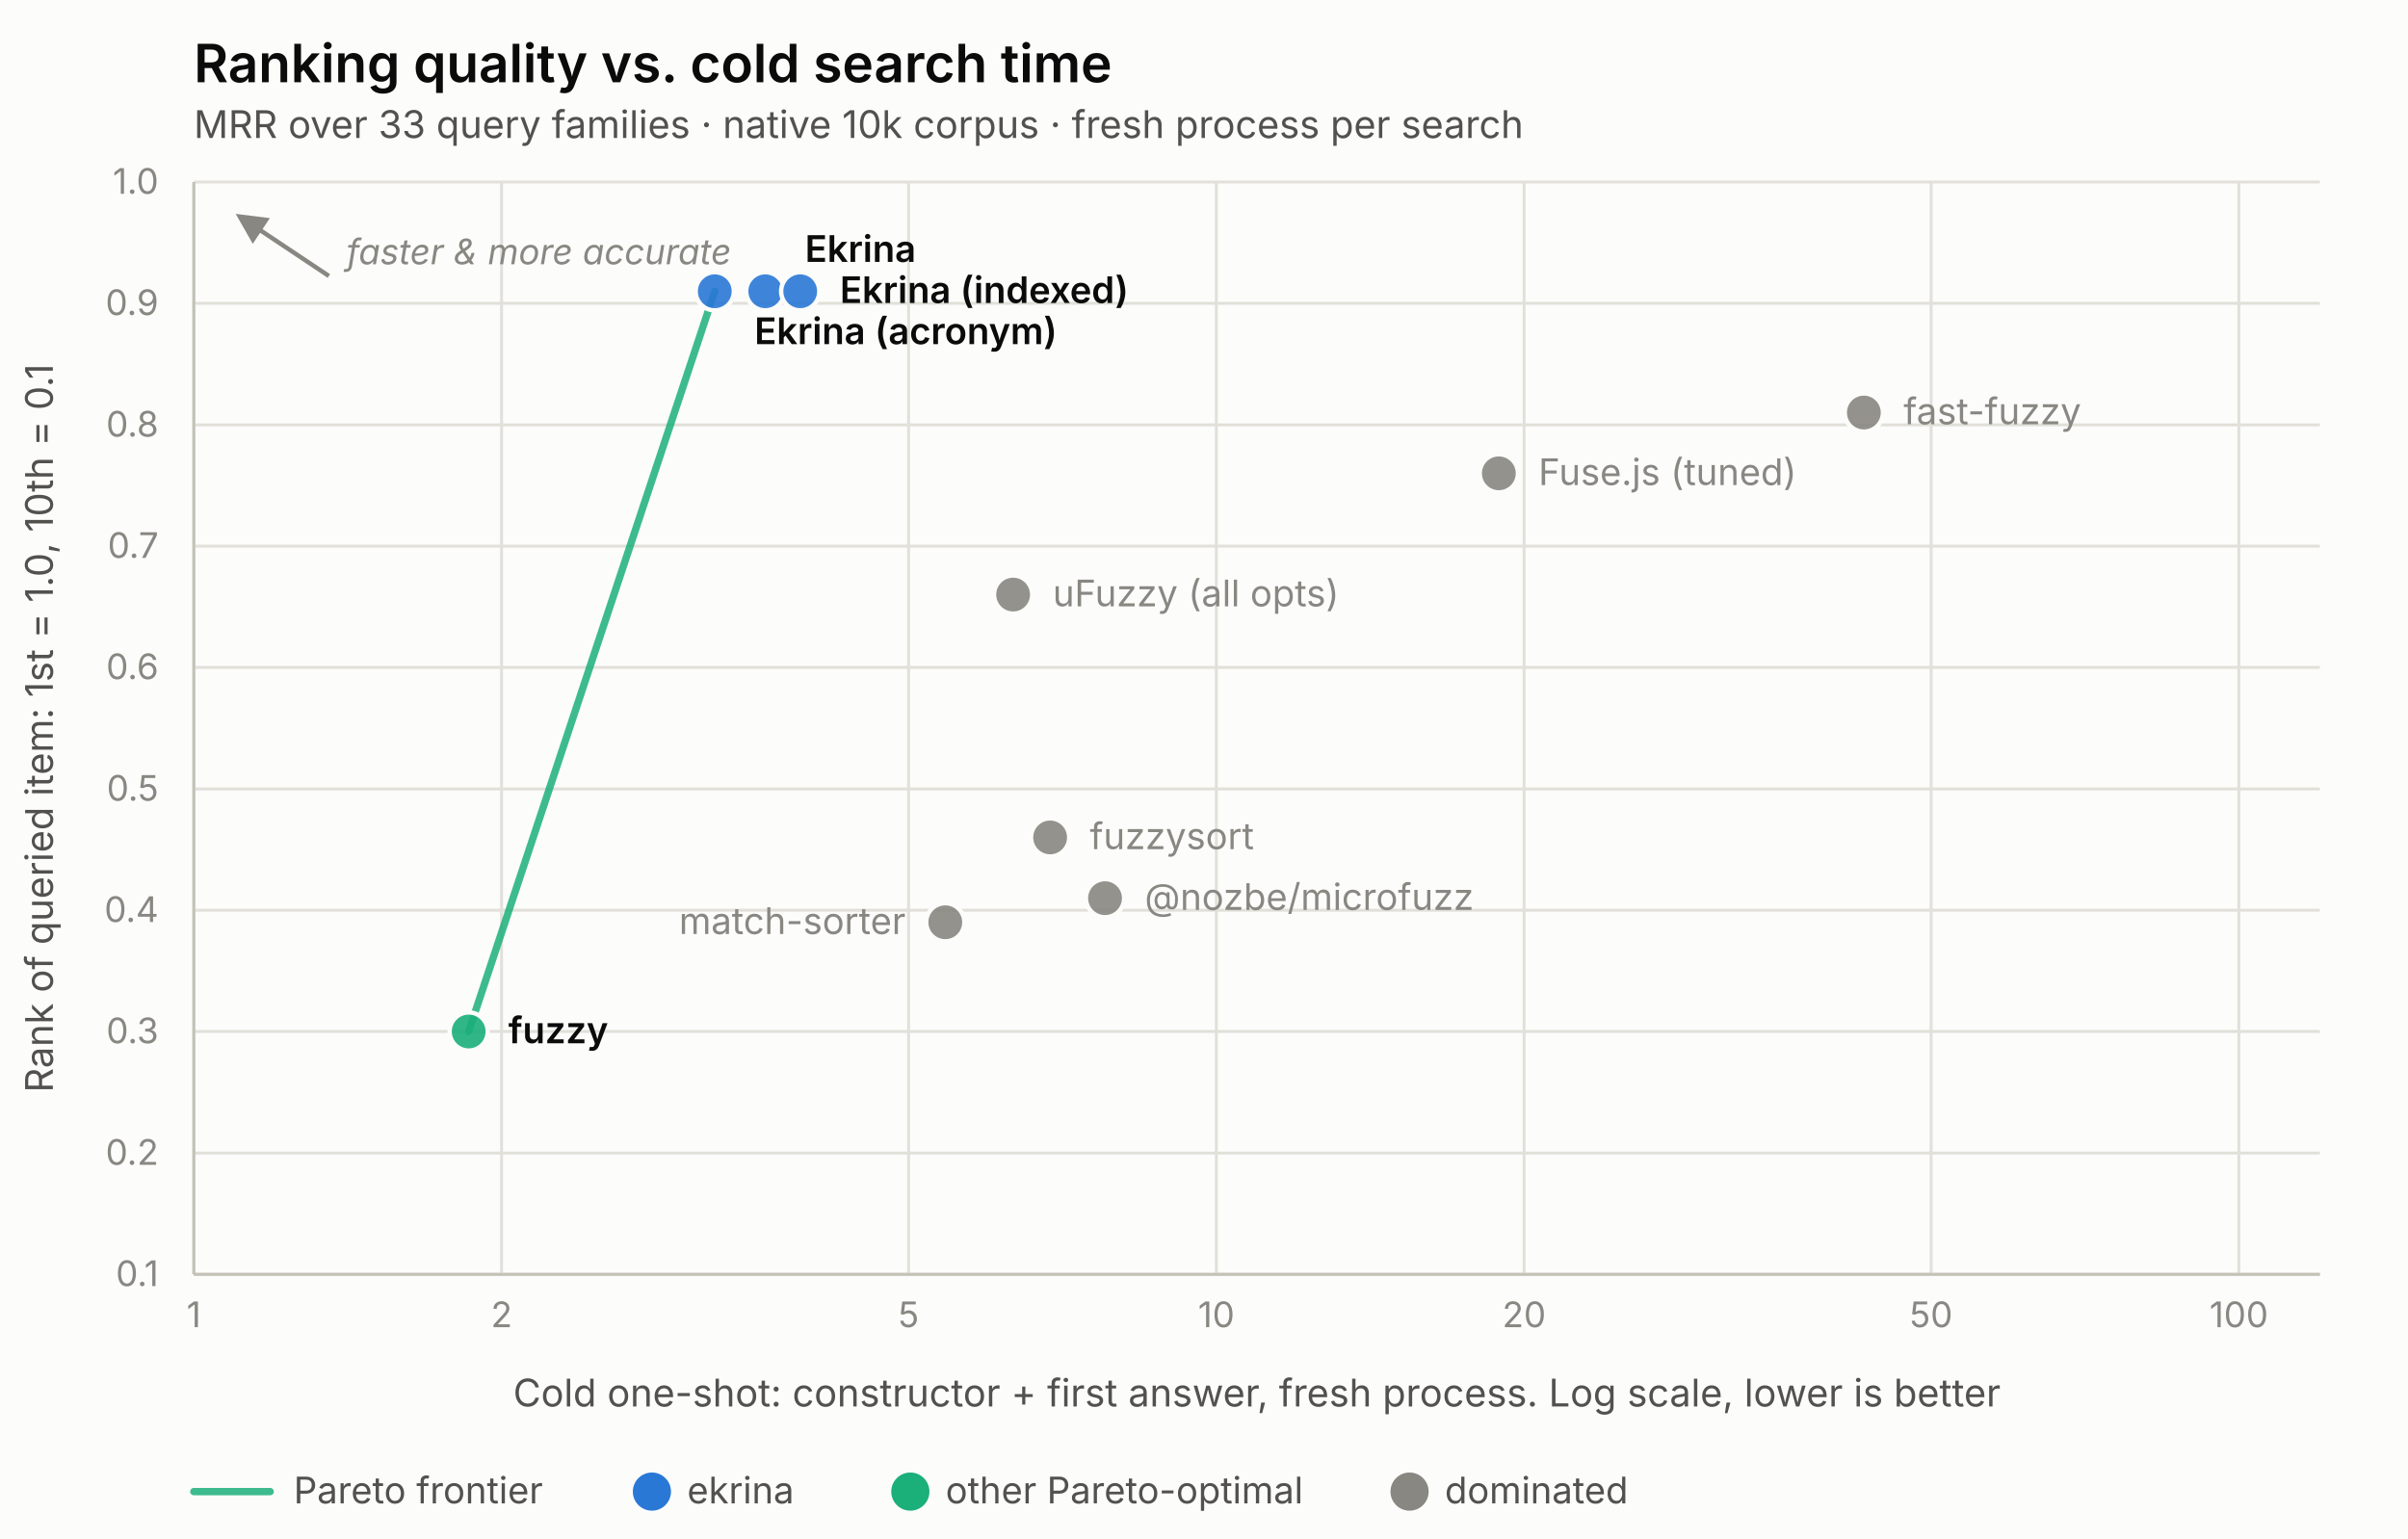
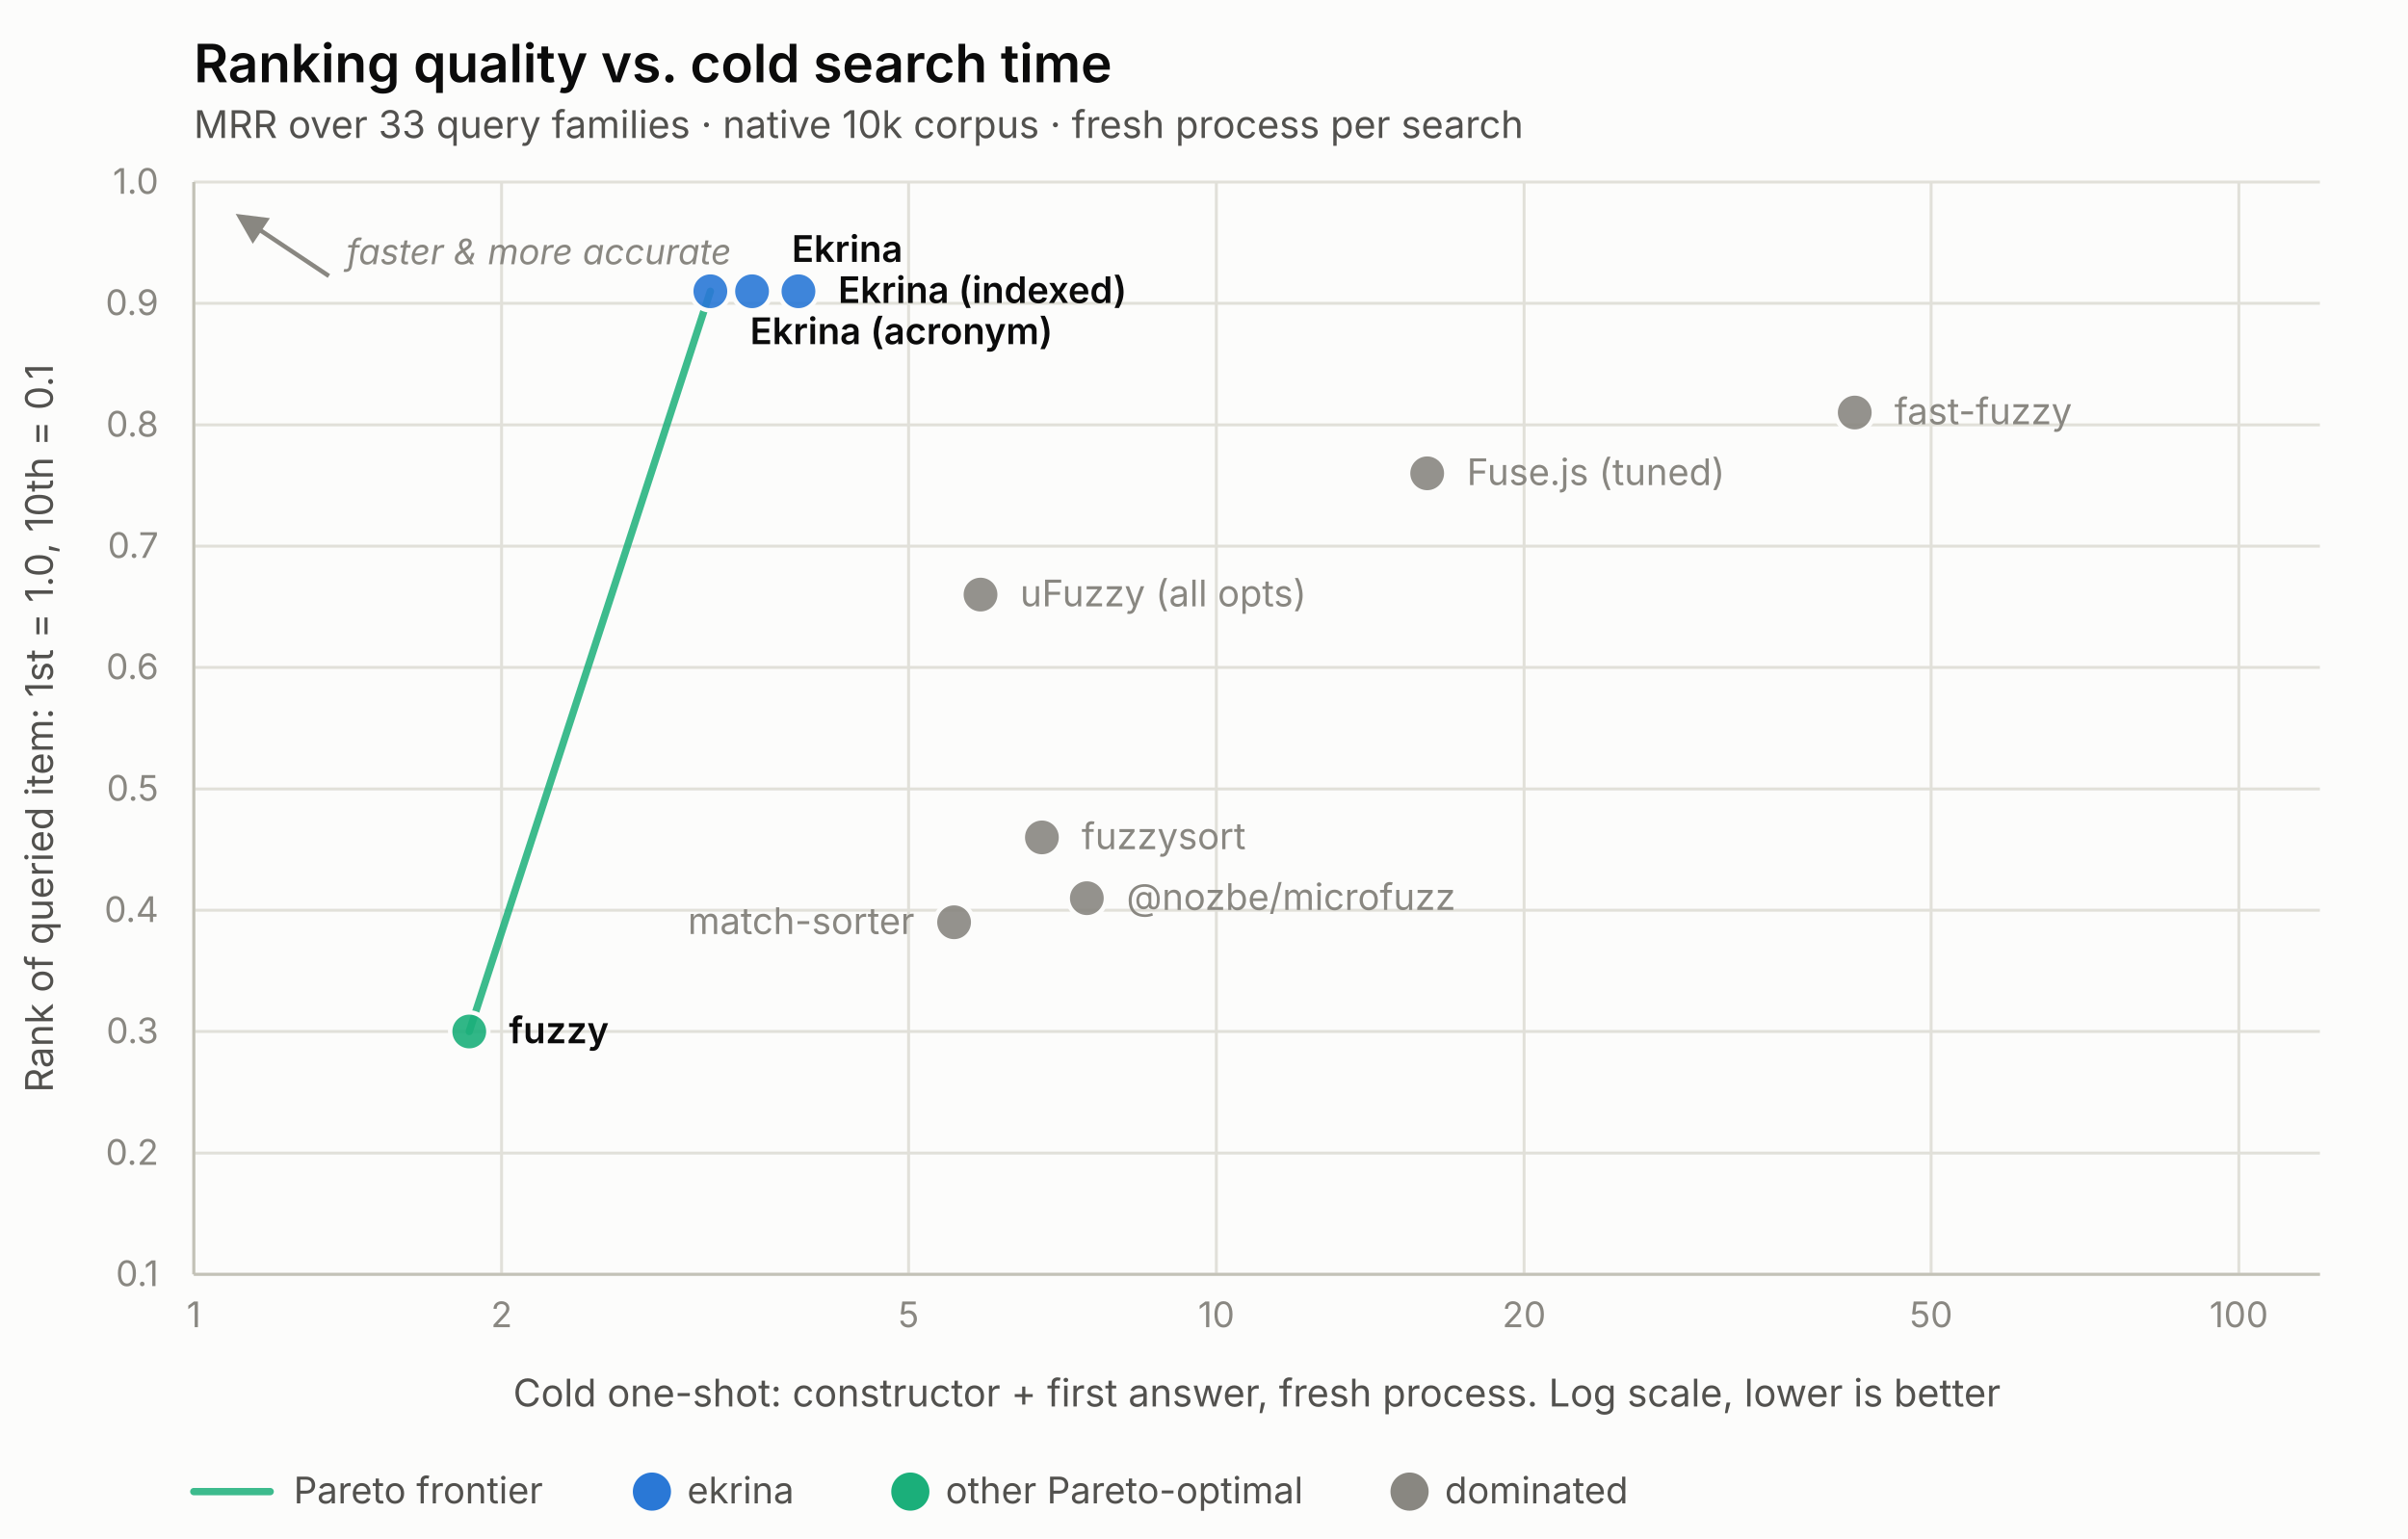
<svg xmlns="http://www.w3.org/2000/svg" viewBox="0 0 820 524" font-family="system-ui, -apple-system, 'Segoe UI', sans-serif" role="img" aria-labelledby="pareto-total-title pareto-total-desc">
  <defs>
    <marker id="arrow" viewBox="0 0 10 10" refX="8" refY="5" markerWidth="7" markerHeight="7" orient="auto-start-reverse">
      <path d="M0 0 L10 5 L0 10 z" fill="#898781" />
    </marker>
  </defs>
  <rect x="0" y="0" width="820" height="524" fill="#fcfcfb" />
  <text x="66" y="28" fill="#0b0b0b" font-size="18" font-weight="600">Ranking quality vs. cold search time</text>
  <text x="66" y="47" fill="#52514e" font-size="13">MRR over 33 query families · native 10k corpus · fresh process per search</text>
  <g>
    <line x1="66" y1="62" x2="66" y2="434" stroke="#e1e0d9" />
    <line x1="170.8" y1="62" x2="170.8" y2="434" stroke="#e1e0d9" />
    <line x1="309.4" y1="62" x2="309.4" y2="434" stroke="#e1e0d9" />
    <line x1="414.2" y1="62" x2="414.2" y2="434" stroke="#e1e0d9" />
    <line x1="519" y1="62" x2="519" y2="434" stroke="#e1e0d9" />
    <line x1="657.6" y1="62" x2="657.6" y2="434" stroke="#e1e0d9" />
    <line x1="762.4" y1="62" x2="762.4" y2="434" stroke="#e1e0d9" />
    <line x1="66" y1="434" x2="790" y2="434" stroke="#e1e0d9" />
    <line x1="66" y1="392.7" x2="790" y2="392.7" stroke="#e1e0d9" />
    <line x1="66" y1="351.3" x2="790" y2="351.3" stroke="#e1e0d9" />
    <line x1="66" y1="310" x2="790" y2="310" stroke="#e1e0d9" />
    <line x1="66" y1="268.7" x2="790" y2="268.7" stroke="#e1e0d9" />
    <line x1="66" y1="227.3" x2="790" y2="227.3" stroke="#e1e0d9" />
    <line x1="66" y1="186" x2="790" y2="186" stroke="#e1e0d9" />
    <line x1="66" y1="144.7" x2="790" y2="144.7" stroke="#e1e0d9" />
    <line x1="66" y1="103.3" x2="790" y2="103.3" stroke="#e1e0d9" />
    <line x1="66" y1="62" x2="790" y2="62" stroke="#e1e0d9" />
  </g>
  <line x1="66" y1="434" x2="790" y2="434" stroke="#c3c2b7" />
  <line x1="66" y1="62" x2="66" y2="434" stroke="#c3c2b7" />
  <g>
    <text x="66" y="452" text-anchor="middle" fill="#898781" font-size="12" font-variant-numeric="tabular-nums">1</text>
    <text x="170.8" y="452" text-anchor="middle" fill="#898781" font-size="12" font-variant-numeric="tabular-nums">2</text>
    <text x="309.4" y="452" text-anchor="middle" fill="#898781" font-size="12" font-variant-numeric="tabular-nums">5</text>
    <text x="414.2" y="452" text-anchor="middle" fill="#898781" font-size="12" font-variant-numeric="tabular-nums">10</text>
    <text x="519" y="452" text-anchor="middle" fill="#898781" font-size="12" font-variant-numeric="tabular-nums">20</text>
    <text x="657.6" y="452" text-anchor="middle" fill="#898781" font-size="12" font-variant-numeric="tabular-nums">50</text>
    <text x="762.4" y="452" text-anchor="middle" fill="#898781" font-size="12" font-variant-numeric="tabular-nums">100</text>
  </g>
  <g>
    <text x="54" y="438" text-anchor="end" fill="#898781" font-size="12" font-variant-numeric="tabular-nums">0.1</text>
    <text x="54" y="396.7" text-anchor="end" fill="#898781" font-size="12" font-variant-numeric="tabular-nums">0.2</text>
    <text x="54" y="355.3" text-anchor="end" fill="#898781" font-size="12" font-variant-numeric="tabular-nums">0.3</text>
    <text x="54" y="314" text-anchor="end" fill="#898781" font-size="12" font-variant-numeric="tabular-nums">0.4</text>
    <text x="54" y="272.7" text-anchor="end" fill="#898781" font-size="12" font-variant-numeric="tabular-nums">0.5</text>
    <text x="54" y="231.3" text-anchor="end" fill="#898781" font-size="12" font-variant-numeric="tabular-nums">0.6</text>
    <text x="54" y="190" text-anchor="end" fill="#898781" font-size="12" font-variant-numeric="tabular-nums">0.7</text>
    <text x="54" y="148.7" text-anchor="end" fill="#898781" font-size="12" font-variant-numeric="tabular-nums">0.8</text>
    <text x="54" y="107.3" text-anchor="end" fill="#898781" font-size="12" font-variant-numeric="tabular-nums">0.9</text>
    <text x="54" y="66" text-anchor="end" fill="#898781" font-size="12" font-variant-numeric="tabular-nums">1.0</text>
  </g>
  <text x="428" y="479" text-anchor="middle" fill="#52514e" font-size="13">Cold one-shot: constructor + first answer, fresh process. Log scale, lower is better</text>
  <text transform="translate(18,248) rotate(-90)" text-anchor="middle" fill="#52514e" font-size="13">Rank of queried item: 1st = 1.0, 10th = 0.1</text>
-   <path d="M159.6 351.3 L243.4 99.2" fill="none" stroke="#1baf7a" stroke-width="2.5" stroke-linejoin="round" stroke-linecap="round" opacity="0.85" />
+   <path d="M159.8 351.3 L241.9 99.2" fill="none" stroke="#1baf7a" stroke-width="2.5" stroke-linejoin="round" stroke-linecap="round" opacity="0.85" />
  <g transform="translate(78,70)">
    <line x1="34" y1="24" x2="4" y2="4" stroke="#898781" stroke-width="1.5" marker-end="url(#arrow)" />
    <text x="40" y="20" fill="#898781" font-size="12" font-style="italic">faster &amp; more accurate</text>
  </g>
  <g>
-     <circle cx="260.6" cy="99.2" r="6.5" fill="#2a78d6" fill-opacity="0.9" stroke="#fcfcfb" stroke-width="1.5" />
-     <circle cx="272.5" cy="99.2" r="6.5" fill="#2a78d6" fill-opacity="0.9" stroke="#fcfcfb" stroke-width="1.5" />
-     <circle cx="243.4" cy="99.2" r="6.5" fill="#2a78d6" fill-opacity="0.9" stroke="#fcfcfb" stroke-width="1.5" />
-     <circle cx="634.7" cy="140.5" r="6.5" fill="#898781" fill-opacity="0.9" stroke="#fcfcfb" stroke-width="1.5" />
-     <circle cx="510.4" cy="161.2" r="6.5" fill="#898781" fill-opacity="0.9" stroke="#fcfcfb" stroke-width="1.5" />
-     <circle cx="345" cy="202.5" r="6.5" fill="#898781" fill-opacity="0.9" stroke="#fcfcfb" stroke-width="1.5" />
-     <circle cx="357.6" cy="285.2" r="6.5" fill="#898781" fill-opacity="0.9" stroke="#fcfcfb" stroke-width="1.5" />
-     <circle cx="376.3" cy="305.9" r="6.5" fill="#898781" fill-opacity="0.9" stroke="#fcfcfb" stroke-width="1.5" />
-     <circle cx="321.9" cy="314.1" r="6.5" fill="#898781" fill-opacity="0.9" stroke="#fcfcfb" stroke-width="1.5" />
-     <circle cx="159.6" cy="351.3" r="6.5" fill="#1baf7a" fill-opacity="0.9" stroke="#fcfcfb" stroke-width="1.5" />
+     <circle cx="256.1" cy="99.2" r="6.5" fill="#2a78d6" fill-opacity="0.9" stroke="#fcfcfb" stroke-width="1.5" />
+     <circle cx="271.9" cy="99.2" r="6.5" fill="#2a78d6" fill-opacity="0.9" stroke="#fcfcfb" stroke-width="1.5" />
+     <circle cx="241.9" cy="99.2" r="6.5" fill="#2a78d6" fill-opacity="0.9" stroke="#fcfcfb" stroke-width="1.5" />
+     <circle cx="631.6" cy="140.5" r="6.5" fill="#898781" fill-opacity="0.9" stroke="#fcfcfb" stroke-width="1.5" />
+     <circle cx="486" cy="161.2" r="6.5" fill="#898781" fill-opacity="0.9" stroke="#fcfcfb" stroke-width="1.5" />
+     <circle cx="333.9" cy="202.5" r="6.5" fill="#898781" fill-opacity="0.9" stroke="#fcfcfb" stroke-width="1.5" />
+     <circle cx="354.8" cy="285.2" r="6.5" fill="#898781" fill-opacity="0.9" stroke="#fcfcfb" stroke-width="1.5" />
+     <circle cx="370.1" cy="305.9" r="6.5" fill="#898781" fill-opacity="0.9" stroke="#fcfcfb" stroke-width="1.5" />
+     <circle cx="324.9" cy="314.1" r="6.5" fill="#898781" fill-opacity="0.9" stroke="#fcfcfb" stroke-width="1.5" />
+     <circle cx="159.8" cy="351.3" r="6.5" fill="#1baf7a" fill-opacity="0.9" stroke="#fcfcfb" stroke-width="1.5" />
  </g>
  <g>
-     <text x="274.1" y="89.2" text-anchor="start" fill="#0b0b0b" font-size="12.5" font-weight="600">Ekrina</text>
-     <text x="286" y="103.2" text-anchor="start" fill="#0b0b0b" font-size="12.5" font-weight="600">Ekrina (indexed)</text>
-     <text x="256.9" y="117.2" text-anchor="start" fill="#0b0b0b" font-size="12.5" font-weight="600">Ekrina (acronym)</text>
-     <text x="173.1" y="355.3" text-anchor="start" fill="#0b0b0b" font-size="12.5" font-weight="600">fuzzy</text>
-     <text x="648.2" y="144.5" text-anchor="start" fill="#898781" font-size="12.5">fast-fuzzy</text>
-     <text x="523.9" y="165.2" text-anchor="start" fill="#898781" font-size="12.5">Fuse.js (tuned)</text>
-     <text x="358.5" y="206.5" text-anchor="start" fill="#898781" font-size="12.5">uFuzzy (all opts)</text>
-     <text x="371.1" y="289.2" text-anchor="start" fill="#898781" font-size="12.5">fuzzysort</text>
-     <text x="389.8" y="309.9" text-anchor="start" fill="#898781" font-size="12.5">@nozbe/microfuzz</text>
-     <text x="308.4" y="318.1" text-anchor="end" fill="#898781" font-size="12.5">match-sorter</text>
+     <text x="269.6" y="89.2" text-anchor="start" fill="#0b0b0b" font-size="12.5" font-weight="600">Ekrina</text>
+     <text x="285.4" y="103.2" text-anchor="start" fill="#0b0b0b" font-size="12.5" font-weight="600">Ekrina (indexed)</text>
+     <text x="255.4" y="117.2" text-anchor="start" fill="#0b0b0b" font-size="12.5" font-weight="600">Ekrina (acronym)</text>
+     <text x="173.3" y="355.3" text-anchor="start" fill="#0b0b0b" font-size="12.5" font-weight="600">fuzzy</text>
+     <text x="645.1" y="144.5" text-anchor="start" fill="#898781" font-size="12.5">fast-fuzzy</text>
+     <text x="499.5" y="165.2" text-anchor="start" fill="#898781" font-size="12.5">Fuse.js (tuned)</text>
+     <text x="347.4" y="206.5" text-anchor="start" fill="#898781" font-size="12.5">uFuzzy (all opts)</text>
+     <text x="368.3" y="289.2" text-anchor="start" fill="#898781" font-size="12.5">fuzzysort</text>
+     <text x="383.6" y="309.9" text-anchor="start" fill="#898781" font-size="12.5">@nozbe/microfuzz</text>
+     <text x="311.4" y="318.1" text-anchor="end" fill="#898781" font-size="12.5">match-sorter</text>
  </g>
  <g>
    <line x1="66" y1="508" x2="92" y2="508" stroke="#1baf7a" stroke-width="2.5" stroke-linecap="round" opacity="0.85" />
    <text x="100" y="512" fill="#52514e" font-size="12.5">Pareto frontier</text>
    <circle cx="222" cy="508" r="6.5" fill="#2a78d6" />
    <text x="234" y="512" fill="#52514e" font-size="12.5">ekrina</text>
    <circle cx="310" cy="508" r="6.5" fill="#1baf7a" />
    <text x="322" y="512" fill="#52514e" font-size="12.5">other Pareto-optimal</text>
    <circle cx="480" cy="508" r="6.5" fill="#898781" />
    <text x="492" y="512" fill="#52514e" font-size="12.5">dominated</text>
  </g>
</svg>
